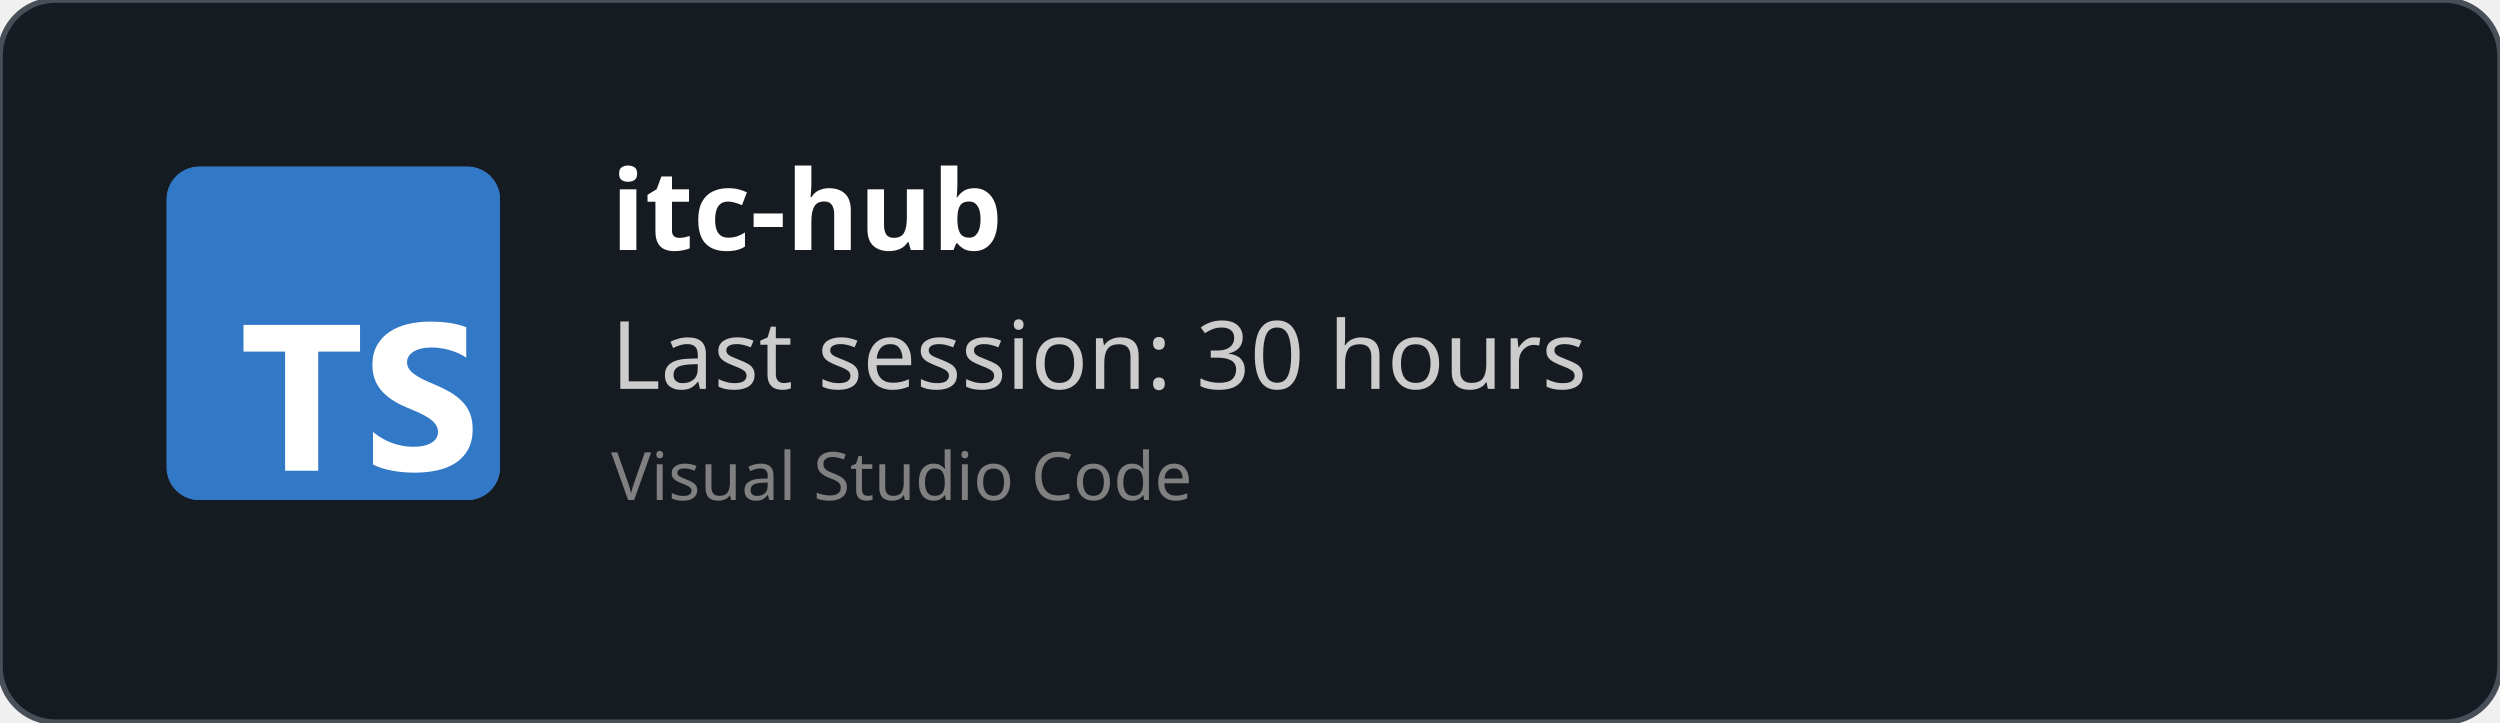
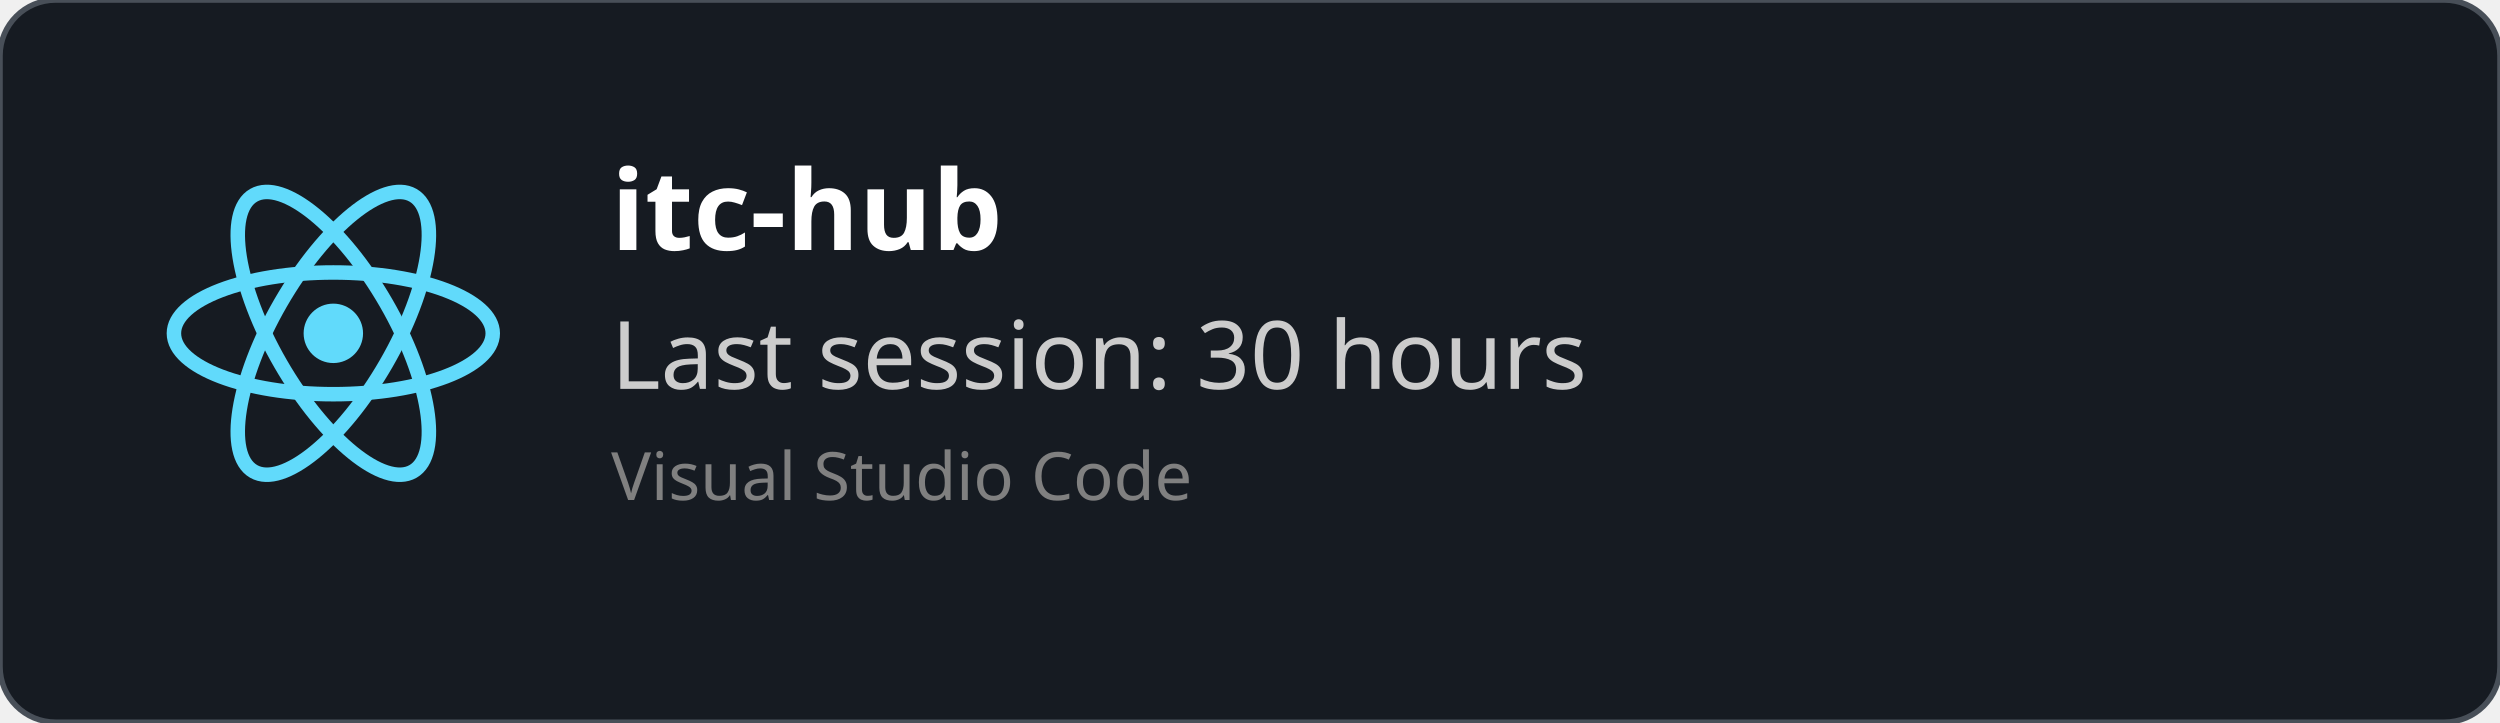
<svg xmlns="http://www.w3.org/2000/svg" width="450" height="130" viewBox="0 0 450 130" fill="none" role="img">
  <style>
    *{
        font-family: 'Segoe UI', Ubuntu, monospace
    }
    </style>
  <defs>
    <clipPath id="horizontalClip" x="20" y="20" width="500" height="200">
      <rect x="90" y="20" width="300" height="50" />
    </clipPath>
  </defs>
  <rect width="450" height="130" fill="rgba(22,27,34)" stroke="#484f58" stroke-width="1" fill-opacity="1" stroke-opacity="1" x="0" y="0" rx="10px" ry="10px">
    </rect>
-   <svg fill="none" height="60" viewBox="0 0 512 512" width="60" x="30" y="30">
-     <rect fill="#3178c6" height="512" rx="50" width="512" />
-     <rect fill="#3178c6" height="512" rx="50" width="512" />
-     <path clip-rule="evenodd" d="m316.939 407.424v50.061c8.138 4.172 17.763 7.3 28.875 9.386s22.823 3.129 35.135 3.129c11.999 0 23.397-1.147 34.196-3.442 10.799-2.294 20.268-6.075 28.406-11.342 8.138-5.266 14.581-12.15 19.328-20.65s7.121-19.007 7.121-31.522c0-9.074-1.356-17.026-4.069-23.857s-6.625-12.906-11.738-18.225c-5.112-5.319-11.242-10.091-18.389-14.315s-15.207-8.213-24.18-11.967c-6.573-2.712-12.468-5.345-17.685-7.9-5.217-2.556-9.651-5.163-13.303-7.822-3.652-2.66-6.469-5.476-8.451-8.448-1.982-2.973-2.974-6.336-2.974-10.091 0-3.441.887-6.544 2.661-9.308s4.278-5.136 7.512-7.118c3.235-1.981 7.199-3.52 11.894-4.615 4.696-1.095 9.912-1.642 15.651-1.642 4.173 0 8.581.313 13.224.938 4.643.626 9.312 1.591 14.008 2.894 4.695 1.304 9.259 2.947 13.694 4.928 4.434 1.982 8.529 4.276 12.285 6.884v-46.776c-7.616-2.92-15.937-5.084-24.962-6.492s-19.381-2.112-31.066-2.112c-11.895 0-23.163 1.278-33.805 3.833s-20.006 6.544-28.093 11.967c-8.086 5.424-14.476 12.333-19.171 20.729-4.695 8.395-7.043 18.433-7.043 30.114 0 14.914 4.304 27.638 12.912 38.172 8.607 10.533 21.675 19.45 39.204 26.751 6.886 2.816 13.303 5.579 19.25 8.291s11.086 5.528 15.415 8.448c4.33 2.92 7.747 6.101 10.252 9.543 2.504 3.441 3.756 7.352 3.756 11.733 0 3.233-.783 6.231-2.348 8.995s-3.939 5.162-7.121 7.196-7.147 3.624-11.894 4.771c-4.748 1.148-10.303 1.721-16.668 1.721-10.851 0-21.597-1.903-32.24-5.71-10.642-3.806-20.502-9.516-29.579-17.13zm-84.159-123.342h64.22v-41.082h-179v41.082h63.906v182.918h50.874z" fill="#fff" fill-rule="evenodd" />
+   <svg height="60" width="60" x="30" y="30" viewBox="-11.5 -10.232 23 20.463">
+     <circle cx="0" cy="0" r="2.05" fill="#61dafb" />
+     <g stroke="#61dafb" stroke-width="1" fill="none">
+       <ellipse rx="11" ry="4.2" />
+       <ellipse rx="11" ry="4.2" transform="rotate(60)" />
+       <ellipse rx="11" ry="4.2" transform="rotate(120)" />
+     </g>
  </svg>
  <text x="110" y="45" font-size="20" clip-path="url(#horizontalClip)" font-weight="bold" font-family="Ubuntu" fill="white">
    itc-hub
    </text>
  <text x="110" y="70" font-size="17px" font-family="Ubuntu" fill="#ccc">
    Last session: 30 hours
    </text>
  <text x="110" y="90" font-size="12px" font-family="Ubuntu" fill="grey">
    Visual Studio Code
    </text>
</svg>
